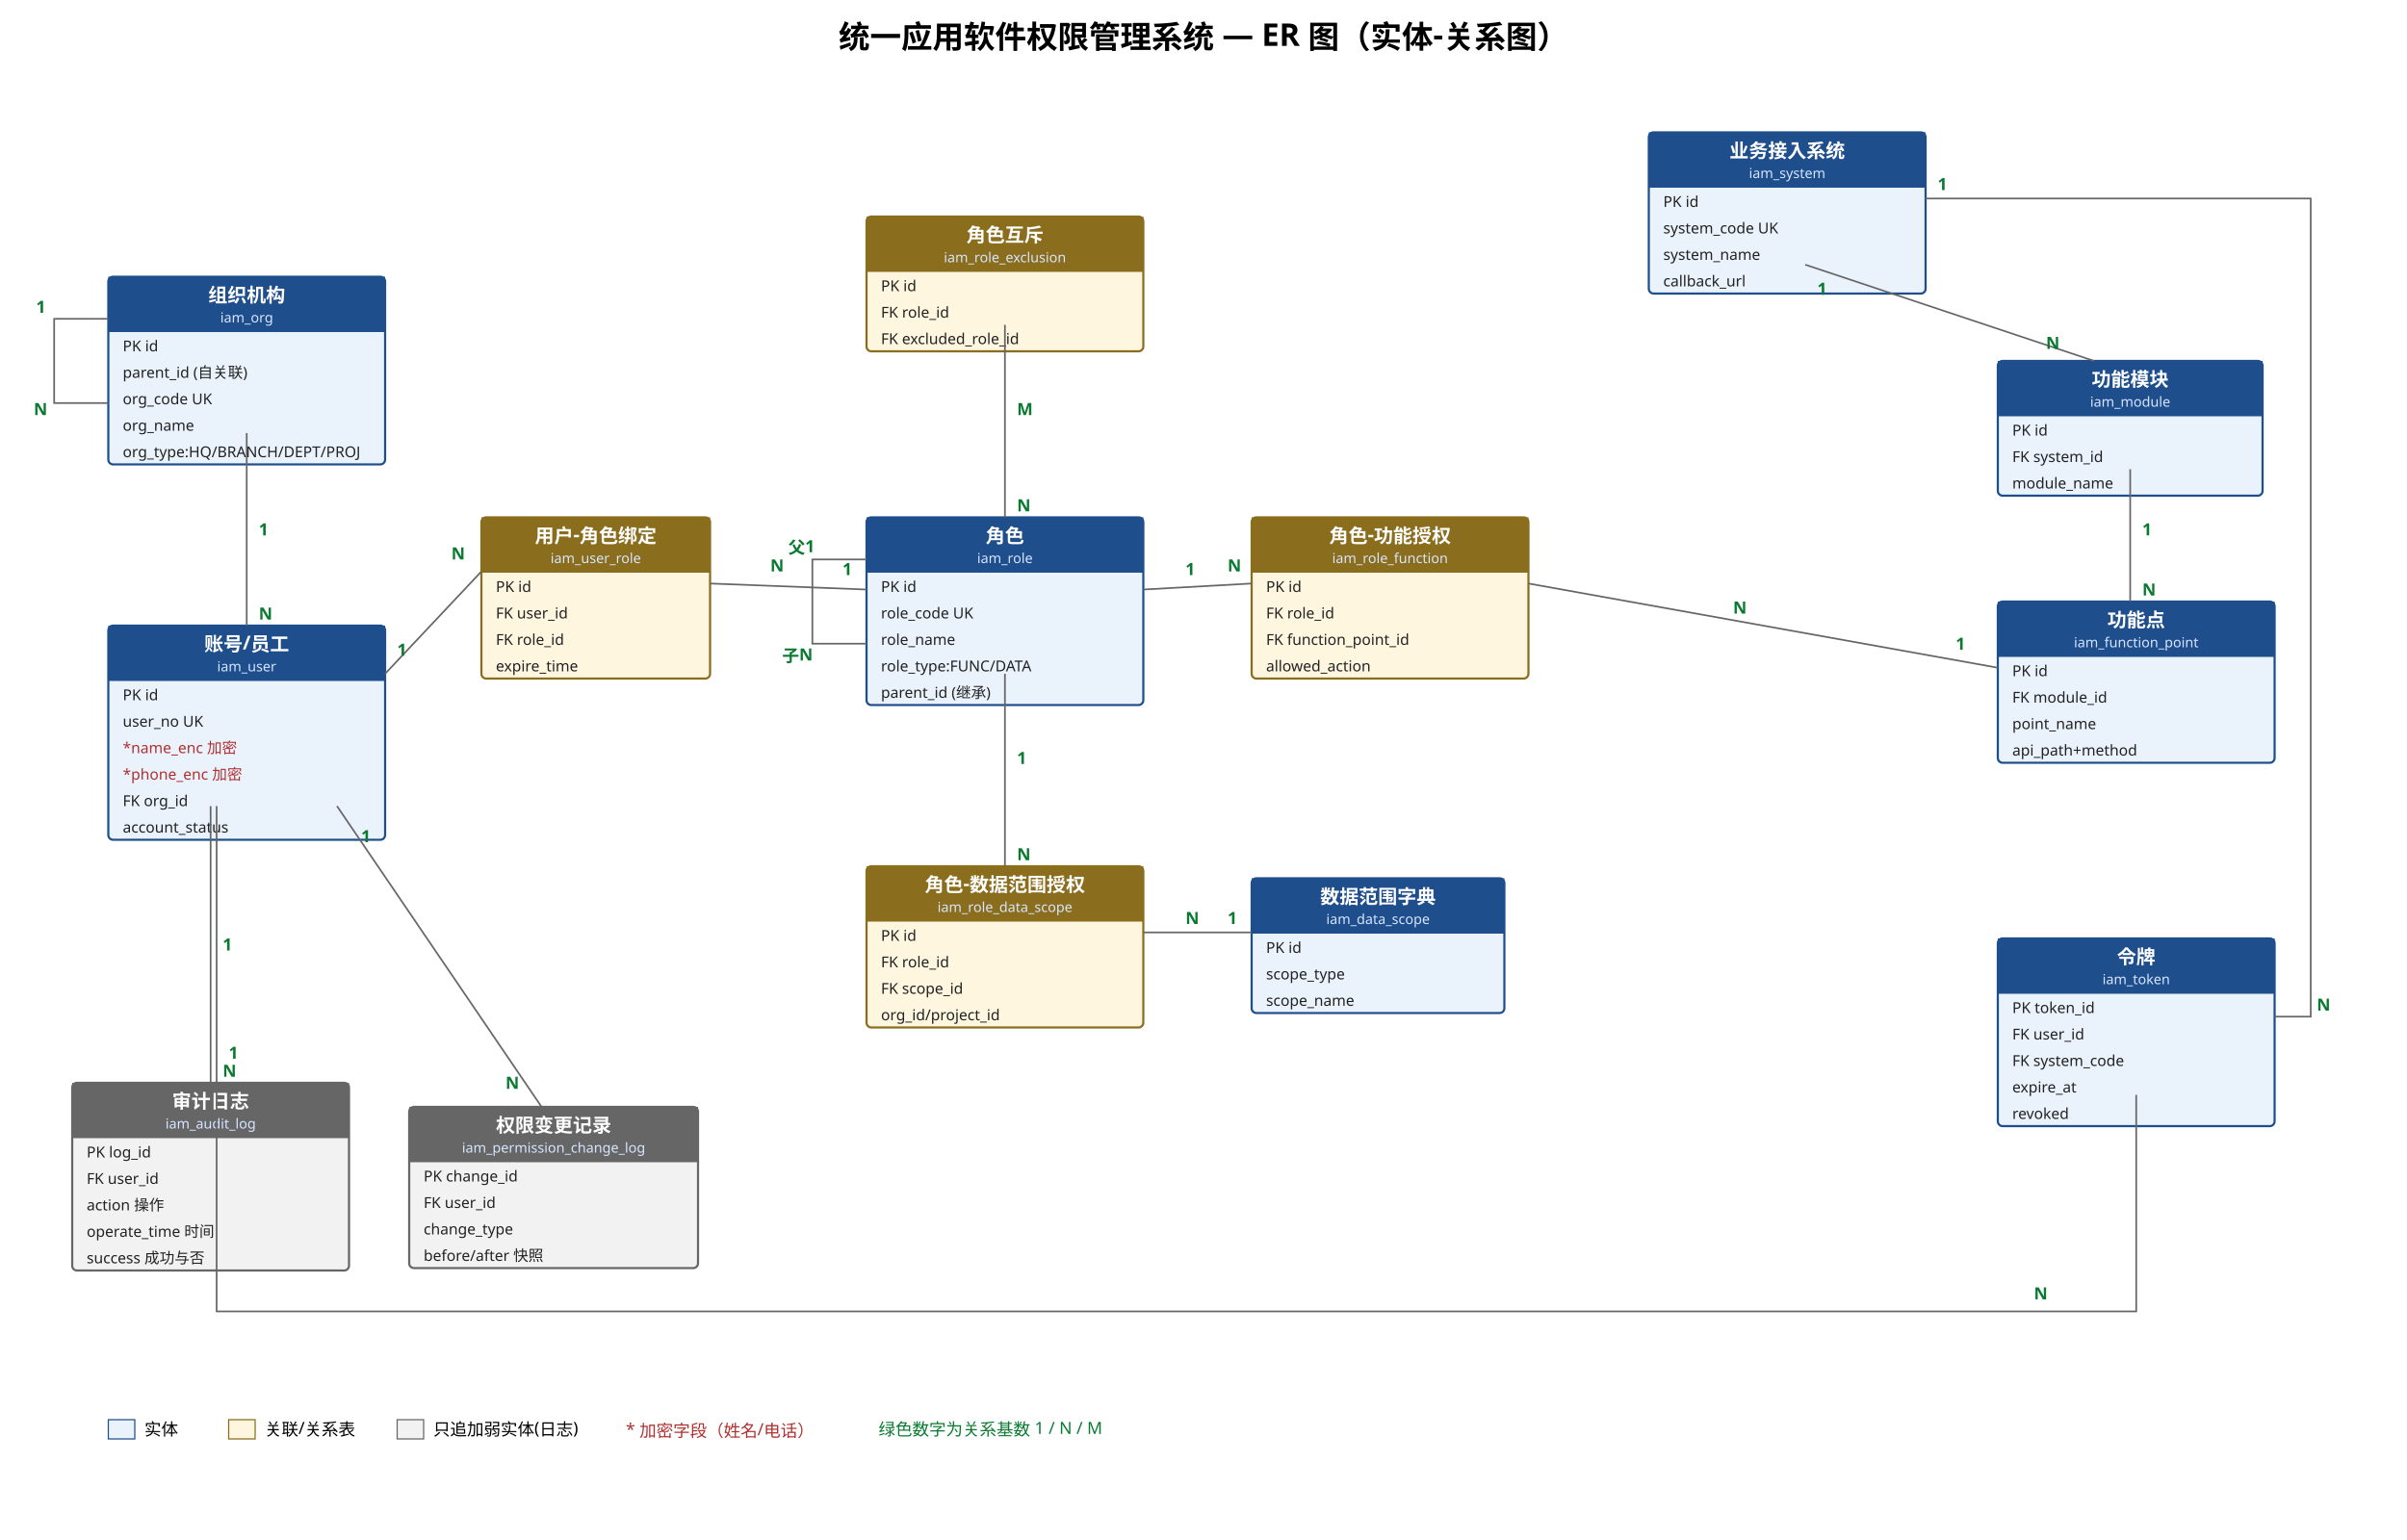
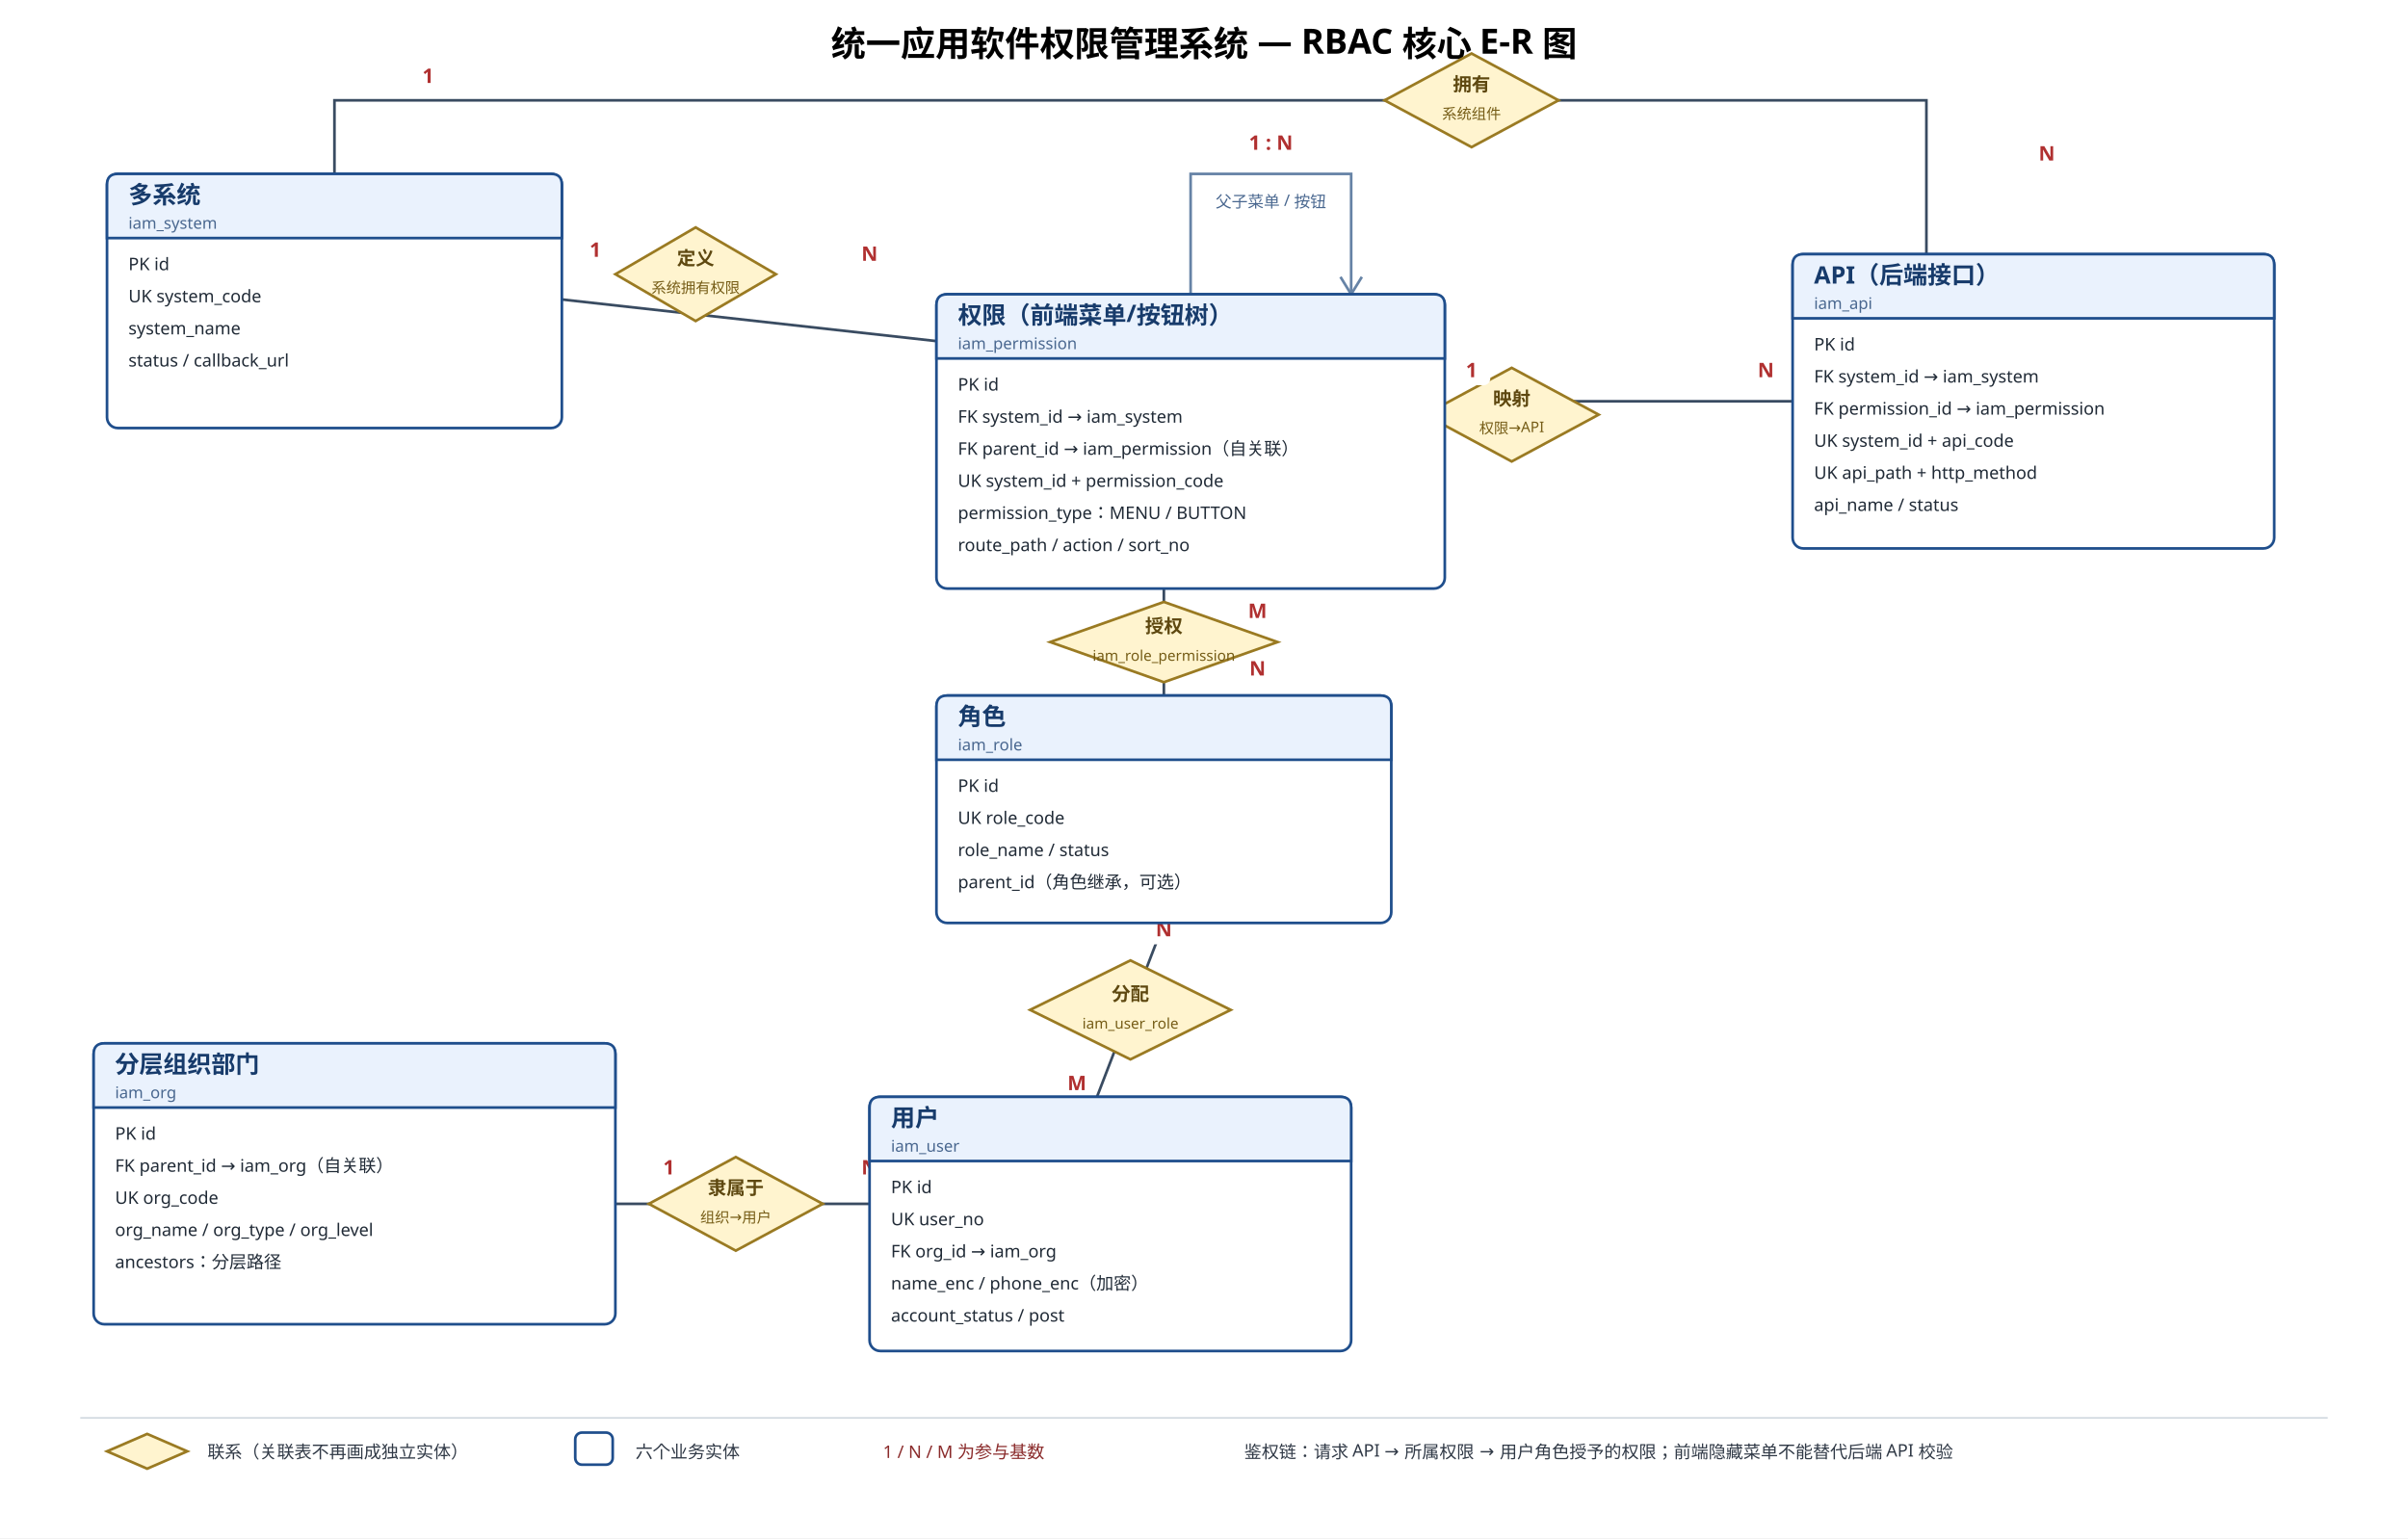
- <svg xmlns="http://www.w3.org/2000/svg" width="2000" height="1280" viewBox="0 0 2000 1280" font-family="Microsoft YaHei,SimHei,sans-serif">
-   <rect width="2000" height="1280" fill="#ffffff" />
-   <text x="1000" y="40" text-anchor="middle" font-size="26" font-weight="bold">统一应用软件权限管理系统 — ER 图（实体-关系图）</text>
-   <rect x="90" y="230" width="230" height="156" rx="4" fill="#eaf2fc" stroke="#1f4e8c" stroke-width="1.8" />
-   <rect x="90" y="230" width="230" height="46" fill="#1f4e8c" />
-   <text x="205.0" y="251" text-anchor="middle" font-size="16" font-weight="bold" fill="#ffffff">组织机构</text>
-   <text x="205.0" y="268" text-anchor="middle" font-size="11.5" fill="#d7e6ff">iam_org</text>
-   <text x="102" y="292" font-size="12.5" fill="#222">PK id</text>
-   <text x="102" y="314" font-size="12.5" fill="#222">parent_id (自关联)</text>
-   <text x="102" y="336" font-size="12.5" fill="#222">org_code UK</text>
-   <text x="102" y="358" font-size="12.5" fill="#222">org_name</text>
-   <text x="102" y="380" font-size="12.5" fill="#222">org_type:HQ/BRANCH/DEPT/PROJ</text>
-   <rect x="90" y="520" width="230" height="178" rx="4" fill="#eaf2fc" stroke="#1f4e8c" stroke-width="1.8" />
-   <rect x="90" y="520" width="230" height="46" fill="#1f4e8c" />
-   <text x="205.0" y="541" text-anchor="middle" font-size="16" font-weight="bold" fill="#ffffff">账号/员工</text>
-   <text x="205.0" y="558" text-anchor="middle" font-size="11.5" fill="#d7e6ff">iam_user</text>
-   <text x="102" y="582" font-size="12.5" fill="#222">PK id</text>
-   <text x="102" y="604" font-size="12.5" fill="#222">user_no UK</text>
-   <text x="102" y="626" font-size="12.5" fill="#b03030">*name_enc 加密</text>
-   <text x="102" y="648" font-size="12.5" fill="#b03030">*phone_enc 加密</text>
-   <text x="102" y="670" font-size="12.5" fill="#222">FK org_id</text>
-   <text x="102" y="692" font-size="12.5" fill="#222">account_status</text>
-   <rect x="60" y="900" width="230" height="156" rx="4" fill="#f2f2f2" stroke="#666" stroke-width="1.8" />
-   <rect x="60" y="900" width="230" height="46" fill="#666" />
-   <text x="175.0" y="921" text-anchor="middle" font-size="16" font-weight="bold" fill="#ffffff">审计日志</text>
-   <text x="175.0" y="938" text-anchor="middle" font-size="11.5" fill="#d7e6ff">iam_audit_log</text>
-   <text x="72" y="962" font-size="12.5" fill="#222">PK log_id</text>
-   <text x="72" y="984" font-size="12.5" fill="#222">FK user_id</text>
-   <text x="72" y="1006" font-size="12.5" fill="#222">action 操作</text>
-   <text x="72" y="1028" font-size="12.5" fill="#222">operate_time 时间</text>
-   <text x="72" y="1050" font-size="12.5" fill="#222">success 成功与否</text>
-   <rect x="340" y="920" width="240" height="134" rx="4" fill="#f2f2f2" stroke="#666" stroke-width="1.8" />
-   <rect x="340" y="920" width="240" height="46" fill="#666" />
-   <text x="460.0" y="941" text-anchor="middle" font-size="16" font-weight="bold" fill="#ffffff">权限变更记录</text>
-   <text x="460.0" y="958" text-anchor="middle" font-size="11.5" fill="#d7e6ff">iam_permission_change_log</text>
-   <text x="352" y="982" font-size="12.5" fill="#222">PK change_id</text>
-   <text x="352" y="1004" font-size="12.5" fill="#222">FK user_id</text>
-   <text x="352" y="1026" font-size="12.5" fill="#222">change_type</text>
-   <text x="352" y="1048" font-size="12.5" fill="#222">before/after 快照</text>
-   <rect x="400" y="430" width="190" height="134" rx="4" fill="#fff6e0" stroke="#8a6d1d" stroke-width="1.8" />
-   <rect x="400" y="430" width="190" height="46" fill="#8a6d1d" />
-   <text x="495.0" y="451" text-anchor="middle" font-size="16" font-weight="bold" fill="#ffffff">用户-角色绑定</text>
-   <text x="495.0" y="468" text-anchor="middle" font-size="11.5" fill="#d7e6ff">iam_user_role</text>
-   <text x="412" y="492" font-size="12.5" fill="#222">PK id</text>
-   <text x="412" y="514" font-size="12.5" fill="#222">FK user_id</text>
-   <text x="412" y="536" font-size="12.5" fill="#222">FK role_id</text>
-   <text x="412" y="558" font-size="12.5" fill="#222">expire_time</text>
-   <rect x="720" y="430" width="230" height="156" rx="4" fill="#eaf2fc" stroke="#1f4e8c" stroke-width="1.8" />
-   <rect x="720" y="430" width="230" height="46" fill="#1f4e8c" />
-   <text x="835.0" y="451" text-anchor="middle" font-size="16" font-weight="bold" fill="#ffffff">角色</text>
-   <text x="835.0" y="468" text-anchor="middle" font-size="11.5" fill="#d7e6ff">iam_role</text>
-   <text x="732" y="492" font-size="12.5" fill="#222">PK id</text>
-   <text x="732" y="514" font-size="12.5" fill="#222">role_code UK</text>
-   <text x="732" y="536" font-size="12.5" fill="#222">role_name</text>
-   <text x="732" y="558" font-size="12.5" fill="#222">role_type:FUNC/DATA</text>
-   <text x="732" y="580" font-size="12.5" fill="#222">parent_id (继承)</text>
-   <rect x="720" y="180" width="230" height="112" rx="4" fill="#fff6e0" stroke="#8a6d1d" stroke-width="1.8" />
-   <rect x="720" y="180" width="230" height="46" fill="#8a6d1d" />
-   <text x="835.0" y="201" text-anchor="middle" font-size="16" font-weight="bold" fill="#ffffff">角色互斥</text>
-   <text x="835.0" y="218" text-anchor="middle" font-size="11.5" fill="#d7e6ff">iam_role_exclusion</text>
-   <text x="732" y="242" font-size="12.5" fill="#222">PK id</text>
-   <text x="732" y="264" font-size="12.5" fill="#222">FK role_id</text>
-   <text x="732" y="286" font-size="12.5" fill="#222">FK excluded_role_id</text>
-   <rect x="1040" y="430" width="230" height="134" rx="4" fill="#fff6e0" stroke="#8a6d1d" stroke-width="1.8" />
-   <rect x="1040" y="430" width="230" height="46" fill="#8a6d1d" />
-   <text x="1155.0" y="451" text-anchor="middle" font-size="16" font-weight="bold" fill="#ffffff">角色-功能授权</text>
-   <text x="1155.0" y="468" text-anchor="middle" font-size="11.5" fill="#d7e6ff">iam_role_function</text>
-   <text x="1052" y="492" font-size="12.5" fill="#222">PK id</text>
-   <text x="1052" y="514" font-size="12.5" fill="#222">FK role_id</text>
-   <text x="1052" y="536" font-size="12.5" fill="#222">FK function_point_id</text>
-   <text x="1052" y="558" font-size="12.5" fill="#222">allowed_action</text>
-   <rect x="720" y="720" width="230" height="134" rx="4" fill="#fff6e0" stroke="#8a6d1d" stroke-width="1.8" />
-   <rect x="720" y="720" width="230" height="46" fill="#8a6d1d" />
-   <text x="835.0" y="741" text-anchor="middle" font-size="16" font-weight="bold" fill="#ffffff">角色-数据范围授权</text>
-   <text x="835.0" y="758" text-anchor="middle" font-size="11.5" fill="#d7e6ff">iam_role_data_scope</text>
-   <text x="732" y="782" font-size="12.5" fill="#222">PK id</text>
-   <text x="732" y="804" font-size="12.5" fill="#222">FK role_id</text>
-   <text x="732" y="826" font-size="12.5" fill="#222">FK scope_id</text>
-   <text x="732" y="848" font-size="12.5" fill="#222">org_id/project_id</text>
-   <rect x="1040" y="730" width="210" height="112" rx="4" fill="#eaf2fc" stroke="#1f4e8c" stroke-width="1.8" />
-   <rect x="1040" y="730" width="210" height="46" fill="#1f4e8c" />
-   <text x="1145.0" y="751" text-anchor="middle" font-size="16" font-weight="bold" fill="#ffffff">数据范围字典</text>
-   <text x="1145.0" y="768" text-anchor="middle" font-size="11.5" fill="#d7e6ff">iam_data_scope</text>
-   <text x="1052" y="792" font-size="12.5" fill="#222">PK id</text>
-   <text x="1052" y="814" font-size="12.5" fill="#222">scope_type</text>
-   <text x="1052" y="836" font-size="12.5" fill="#222">scope_name</text>
-   <rect x="1370" y="110" width="230" height="134" rx="4" fill="#eaf2fc" stroke="#1f4e8c" stroke-width="1.8" />
-   <rect x="1370" y="110" width="230" height="46" fill="#1f4e8c" />
-   <text x="1485.0" y="131" text-anchor="middle" font-size="16" font-weight="bold" fill="#ffffff">业务接入系统</text>
-   <text x="1485.0" y="148" text-anchor="middle" font-size="11.5" fill="#d7e6ff">iam_system</text>
-   <text x="1382" y="172" font-size="12.5" fill="#222">PK id</text>
-   <text x="1382" y="194" font-size="12.5" fill="#222">system_code UK</text>
-   <text x="1382" y="216" font-size="12.5" fill="#222">system_name</text>
-   <text x="1382" y="238" font-size="12.5" fill="#222">callback_url</text>
-   <rect x="1660" y="300" width="220" height="112" rx="4" fill="#eaf2fc" stroke="#1f4e8c" stroke-width="1.8" />
-   <rect x="1660" y="300" width="220" height="46" fill="#1f4e8c" />
-   <text x="1770.0" y="321" text-anchor="middle" font-size="16" font-weight="bold" fill="#ffffff">功能模块</text>
-   <text x="1770.0" y="338" text-anchor="middle" font-size="11.5" fill="#d7e6ff">iam_module</text>
-   <text x="1672" y="362" font-size="12.5" fill="#222">PK id</text>
-   <text x="1672" y="384" font-size="12.5" fill="#222">FK system_id</text>
-   <text x="1672" y="406" font-size="12.5" fill="#222">module_name</text>
-   <rect x="1660" y="500" width="230" height="134" rx="4" fill="#eaf2fc" stroke="#1f4e8c" stroke-width="1.8" />
-   <rect x="1660" y="500" width="230" height="46" fill="#1f4e8c" />
-   <text x="1775.0" y="521" text-anchor="middle" font-size="16" font-weight="bold" fill="#ffffff">功能点</text>
-   <text x="1775.0" y="538" text-anchor="middle" font-size="11.5" fill="#d7e6ff">iam_function_point</text>
-   <text x="1672" y="562" font-size="12.5" fill="#222">PK id</text>
-   <text x="1672" y="584" font-size="12.5" fill="#222">FK module_id</text>
-   <text x="1672" y="606" font-size="12.5" fill="#222">point_name</text>
-   <text x="1672" y="628" font-size="12.5" fill="#222">api_path+method</text>
-   <rect x="1660" y="780" width="230" height="156" rx="4" fill="#eaf2fc" stroke="#1f4e8c" stroke-width="1.8" />
-   <rect x="1660" y="780" width="230" height="46" fill="#1f4e8c" />
-   <text x="1775.0" y="801" text-anchor="middle" font-size="16" font-weight="bold" fill="#ffffff">令牌</text>
-   <text x="1775.0" y="818" text-anchor="middle" font-size="11.5" fill="#d7e6ff">iam_token</text>
-   <text x="1672" y="842" font-size="12.5" fill="#222">PK token_id</text>
-   <text x="1672" y="864" font-size="12.5" fill="#222">FK user_id</text>
-   <text x="1672" y="886" font-size="12.5" fill="#222">FK system_code</text>
-   <text x="1672" y="908" font-size="12.5" fill="#222">expire_at</text>
-   <text x="1672" y="930" font-size="12.5" fill="#222">revoked</text>
-   <path d="M90,265 L45,265 L45,335 L90,335" fill="none" stroke="#666" stroke-width="1.4" />
-   <text x="30" y="260" font-size="14" font-weight="bold" fill="#0a7a30">1</text>
-   <text x="28" y="345" font-size="14" font-weight="bold" fill="#0a7a30">N</text>
-   <line x1="205" y1="360" x2="205" y2="520" stroke="#666" stroke-width="1.4" />
-   <text x="215" y="445" font-size="14" font-weight="bold" fill="#0a7a30">1</text>
-   <text x="215" y="515" font-size="14" font-weight="bold" fill="#0a7a30">N</text>
-   <line x1="320" y1="560" x2="400" y2="475" stroke="#666" stroke-width="1.4" />
-   <text x="330" y="545" font-size="14" font-weight="bold" fill="#0a7a30">1</text>
-   <text x="375" y="465" font-size="14" font-weight="bold" fill="#0a7a30">N</text>
-   <line x1="590" y1="485" x2="720" y2="490" stroke="#666" stroke-width="1.4" />
-   <text x="640" y="475" font-size="14" font-weight="bold" fill="#0a7a30">N</text>
-   <text x="700" y="478" font-size="14" font-weight="bold" fill="#0a7a30">1</text>
-   <path d="M720,465 L675,465 L675,535 L720,535" fill="none" stroke="#666" stroke-width="1.4" />
-   <text x="655" y="460" font-size="14" font-weight="bold" fill="#0a7a30">父1</text>
-   <text x="650" y="550" font-size="14" font-weight="bold" fill="#0a7a30">子N</text>
-   <line x1="835" y1="270" x2="835" y2="430" stroke="#666" stroke-width="1.4" />
-   <text x="845" y="345" font-size="14" font-weight="bold" fill="#0a7a30">M</text>
-   <text x="845" y="425" font-size="14" font-weight="bold" fill="#0a7a30">N</text>
-   <line x1="950" y1="490" x2="1040" y2="485" stroke="#666" stroke-width="1.4" />
-   <text x="985" y="478" font-size="14" font-weight="bold" fill="#0a7a30">1</text>
-   <text x="1020" y="475" font-size="14" font-weight="bold" fill="#0a7a30">N</text>
-   <line x1="1270" y1="485" x2="1660" y2="555" stroke="#666" stroke-width="1.4" />
-   <text x="1440" y="510" font-size="14" font-weight="bold" fill="#0a7a30">N</text>
-   <text x="1625" y="540" font-size="14" font-weight="bold" fill="#0a7a30">1</text>
-   <line x1="835" y1="560" x2="835" y2="720" stroke="#666" stroke-width="1.4" />
-   <text x="845" y="635" font-size="14" font-weight="bold" fill="#0a7a30">1</text>
-   <text x="845" y="715" font-size="14" font-weight="bold" fill="#0a7a30">N</text>
-   <line x1="950" y1="775" x2="1040" y2="775" stroke="#666" stroke-width="1.4" />
-   <text x="985" y="768" font-size="14" font-weight="bold" fill="#0a7a30">N</text>
-   <text x="1020" y="768" font-size="14" font-weight="bold" fill="#0a7a30">1</text>
-   <line x1="1500" y1="220" x2="1740" y2="300" stroke="#666" stroke-width="1.4" />
-   <text x="1510" y="245" font-size="14" font-weight="bold" fill="#0a7a30">1</text>
-   <text x="1700" y="290" font-size="14" font-weight="bold" fill="#0a7a30">N</text>
-   <line x1="1770" y1="390" x2="1770" y2="500" stroke="#666" stroke-width="1.4" />
-   <text x="1780" y="445" font-size="14" font-weight="bold" fill="#0a7a30">1</text>
-   <text x="1780" y="495" font-size="14" font-weight="bold" fill="#0a7a30">N</text>
-   <path d="M1600,165 L1920,165 L1920,845 L1890,845" fill="none" stroke="#666" stroke-width="1.4" />
-   <text x="1610" y="158" font-size="14" font-weight="bold" fill="#0a7a30">1</text>
-   <text x="1925" y="840" font-size="14" font-weight="bold" fill="#0a7a30">N</text>
-   <path d="M180,670 L180,1090 L1775,1090 L1775,910" fill="none" stroke="#666" stroke-width="1.4" />
-   <text x="190" y="880" font-size="14" font-weight="bold" fill="#0a7a30">1</text>
-   <text x="1690" y="1080" font-size="14" font-weight="bold" fill="#0a7a30">N</text>
-   <line x1="175" y1="670" x2="175" y2="900" stroke="#666" stroke-width="1.4" />
-   <text x="185" y="790" font-size="14" font-weight="bold" fill="#0a7a30">1</text>
-   <text x="185" y="895" font-size="14" font-weight="bold" fill="#0a7a30">N</text>
-   <line x1="280" y1="670" x2="450" y2="920" stroke="#666" stroke-width="1.4" />
-   <text x="300" y="700" font-size="14" font-weight="bold" fill="#0a7a30">1</text>
-   <text x="420" y="905" font-size="14" font-weight="bold" fill="#0a7a30">N</text>
-   <rect x="90" y="1180" width="22" height="16" fill="#eaf2fc" stroke="#1f4e8c" />
-   <text x="120" y="1193" font-size="14">实体</text>
-   <rect x="190" y="1180" width="22" height="16" fill="#fff6e0" stroke="#8a6d1d" />
-   <text x="220" y="1193" font-size="14">关联/关系表</text>
-   <rect x="330" y="1180" width="22" height="16" fill="#f2f2f2" stroke="#666" />
-   <text x="360" y="1193" font-size="14">只追加弱实体(日志)</text>
-   <text x="520" y="1193" font-size="14" fill="#b03030">* 加密字段（姓名/电话）</text>
-   <text x="730" y="1193" font-size="14" fill="#0a7a30">绿色数字为关系基数 1 / N / M</text>
+ <svg xmlns="http://www.w3.org/2000/svg" width="1800" height="1150" viewBox="0 0 1800 1150" font-family="PingFang SC,Microsoft YaHei,SimHei,sans-serif">
+   <defs>
+     <marker id="arr" markerWidth="10" markerHeight="10" refX="8" refY="3" orient="auto" markerUnits="strokeWidth">
+       <path d="M0,0 L8,3 L0,6 Z" fill="#333" />
+     </marker>
+     <marker id="arrb" markerWidth="10" markerHeight="10" refX="8" refY="3" orient="auto" markerUnits="strokeWidth">
+       <path d="M0,0 L8,3 L0,6 Z" fill="#1f4e8c" />
+     </marker>
+   </defs>
+   <rect width="1800" height="1150" fill="#ffffff" />
+   <text x="900.0" y="42" text-anchor="middle" font-size="26" font-weight="bold">统一应用软件权限管理系统 — RBAC 核心 E-R 图</text>
+   <path d="M250,205 L700,255" fill="none" stroke="#394b61" stroke-width="2" />
+   <polygon points="520,170.0 580.0,205 520,240.0 460.0,205" fill="#fff4cf" stroke="#9a7a22" stroke-width="2" />
+   <text x="520" y="198" text-anchor="middle" font-size="14" font-weight="bold" fill="#5e4810">定义</text>
+   <text x="520" y="219" text-anchor="middle" font-size="11" fill="#755c16">系统拥有权限</text>
+   <rect x="431" y="178" width="28" height="20" rx="5" fill="#fff" stroke="none" />
+   <text x="445" y="192" text-anchor="middle" font-size="15" font-weight="bold" fill="#b03030">1</text>
+   <rect x="636" y="181" width="28" height="20" rx="5" fill="#fff" stroke="none" />
+   <text x="650" y="195" text-anchor="middle" font-size="15" font-weight="bold" fill="#b03030">N</text>
+   <path d="M250,150 L250,75 L1440,75 L1440,190" fill="none" stroke="#394b61" stroke-width="2" />
+   <polygon points="1100,40.0 1165.0,75 1100,110.0 1035.0,75" fill="#fff4cf" stroke="#9a7a22" stroke-width="2" />
+   <text x="1100" y="68" text-anchor="middle" font-size="14" font-weight="bold" fill="#5e4810">拥有</text>
+   <text x="1100" y="89" text-anchor="middle" font-size="11" fill="#755c16">系统组件</text>
+   <rect x="306" y="48" width="28" height="20" rx="5" fill="#fff" stroke="none" />
+   <text x="320" y="62" text-anchor="middle" font-size="15" font-weight="bold" fill="#b03030">1</text>
+   <rect x="1516" y="106" width="28" height="20" rx="5" fill="#fff" stroke="none" />
+   <text x="1530" y="120" text-anchor="middle" font-size="15" font-weight="bold" fill="#b03030">N</text>
+   <path d="M1080,310 L1130,310 L1130,300 L1340,300" fill="none" stroke="#394b61" stroke-width="2" />
+   <polygon points="1130,275.0 1195.0,310 1130,345.0 1065.0,310" fill="#fff4cf" stroke="#9a7a22" stroke-width="2" />
+   <text x="1130" y="303" text-anchor="middle" font-size="14" font-weight="bold" fill="#5e4810">映射</text>
+   <text x="1130" y="324" text-anchor="middle" font-size="11" fill="#755c16">权限→API</text>
+   <rect x="1086" y="268" width="28" height="20" rx="5" fill="#fff" stroke="none" />
+   <text x="1100" y="282" text-anchor="middle" font-size="15" font-weight="bold" fill="#b03030">1</text>
+   <rect x="1306" y="268" width="28" height="20" rx="5" fill="#fff" stroke="none" />
+   <text x="1320" y="282" text-anchor="middle" font-size="15" font-weight="bold" fill="#b03030">N</text>
+   <path d="M890,220 L890,130 L1010,130 L1010,220" fill="none" stroke="#6683a6" stroke-width="2" />
+   <path d="M1010,220 l-8,-13 M1010,220 l8,-13" fill="none" stroke="#6683a6" stroke-width="2" />
+   <rect x="936" y="98" width="28" height="20" rx="5" fill="#fff" stroke="none" />
+   <text x="950" y="112" text-anchor="middle" font-size="15" font-weight="bold" fill="#b03030">1 : N</text>
+   <text x="950" y="155" text-anchor="middle" font-size="12" fill="#49678f">父子菜单 / 按钮</text>
+   <path d="M870,360 L870,440 L870,520" fill="none" stroke="#394b61" stroke-width="2" />
+   <polygon points="870,450.0 955.0,480 870,510.0 785.0,480" fill="#fff4cf" stroke="#9a7a22" stroke-width="2" />
+   <text x="870" y="473" text-anchor="middle" font-size="14" font-weight="bold" fill="#5e4810">授权</text>
+   <text x="870" y="494" text-anchor="middle" font-size="11" fill="#755c16">iam_role_permission</text>
+   <rect x="926" y="448" width="28" height="20" rx="5" fill="#fff" stroke="none" />
+   <text x="940" y="462" text-anchor="middle" font-size="15" font-weight="bold" fill="#b03030">M</text>
+   <rect x="926" y="491" width="28" height="20" rx="5" fill="#fff" stroke="none" />
+   <text x="940" y="505" text-anchor="middle" font-size="15" font-weight="bold" fill="#b03030">N</text>
+   <path d="M820,820 L870,690" fill="none" stroke="#394b61" stroke-width="2" />
+   <polygon points="845,718.0 920.0,755 845,792.0 770.0,755" fill="#fff4cf" stroke="#9a7a22" stroke-width="2" />
+   <text x="845" y="748" text-anchor="middle" font-size="14" font-weight="bold" fill="#5e4810">分配</text>
+   <text x="845" y="769" text-anchor="middle" font-size="11" fill="#755c16">iam_user_role</text>
+   <rect x="791" y="801" width="28" height="20" rx="5" fill="#fff" stroke="none" />
+   <text x="805" y="815" text-anchor="middle" font-size="15" font-weight="bold" fill="#b03030">M</text>
+   <rect x="856" y="686" width="28" height="20" rx="5" fill="#fff" stroke="none" />
+   <text x="870" y="700" text-anchor="middle" font-size="15" font-weight="bold" fill="#b03030">N</text>
+   <path d="M460,900 L650,900" fill="none" stroke="#394b61" stroke-width="2" />
+   <polygon points="550,865.0 615.0,900 550,935.0 485.0,900" fill="#fff4cf" stroke="#9a7a22" stroke-width="2" />
+   <text x="550" y="893" text-anchor="middle" font-size="14" font-weight="bold" fill="#5e4810">隶属于</text>
+   <text x="550" y="914" text-anchor="middle" font-size="11" fill="#755c16">组织→用户</text>
+   <rect x="486" y="864" width="28" height="20" rx="5" fill="#fff" stroke="none" />
+   <text x="500" y="878" text-anchor="middle" font-size="15" font-weight="bold" fill="#b03030">1</text>
+   <rect x="636" y="864" width="28" height="20" rx="5" fill="#fff" stroke="none" />
+   <text x="650" y="878" text-anchor="middle" font-size="15" font-weight="bold" fill="#b03030">N</text>
+   <rect x="80" y="130" width="340" height="190" rx="8" fill="#fff" stroke="#1f4e8c" stroke-width="2" />
+   <path d="M88,130 H412 Q420,130 420,138 V178 H80 V138 Q80,130 88,130 Z" fill="#eaf2fd" stroke="#1f4e8c" stroke-width="2" />
+   <text x="96" y="152" font-size="18" font-weight="bold" fill="#173b6b">多系统</text>
+   <text x="96" y="171" font-size="12" fill="#49678f">iam_system</text>
+   <text x="96" y="202" font-size="13" fill="#202a36">PK  id</text>
+   <text x="96" y="226" font-size="13" fill="#202a36">UK  system_code</text>
+   <text x="96" y="250" font-size="13" fill="#202a36">     system_name</text>
+   <text x="96" y="274" font-size="13" fill="#202a36">     status / callback_url</text>
+   <rect x="700" y="220" width="380" height="220" rx="8" fill="#fff" stroke="#1f4e8c" stroke-width="2" />
+   <path d="M708,220 H1072 Q1080,220 1080,228 V268 H700 V228 Q700,220 708,220 Z" fill="#eaf2fd" stroke="#1f4e8c" stroke-width="2" />
+   <text x="716" y="242" font-size="18" font-weight="bold" fill="#173b6b">权限（前端菜单/按钮树）</text>
+   <text x="716" y="261" font-size="12" fill="#49678f">iam_permission</text>
+   <text x="716" y="292" font-size="13" fill="#202a36">PK  id</text>
+   <text x="716" y="316" font-size="13" fill="#202a36">FK  system_id  → iam_system</text>
+   <text x="716" y="340" font-size="13" fill="#202a36">FK  parent_id  → iam_permission（自关联）</text>
+   <text x="716" y="364" font-size="13" fill="#202a36">UK  system_id + permission_code</text>
+   <text x="716" y="388" font-size="13" fill="#202a36">     permission_type：MENU / BUTTON</text>
+   <text x="716" y="412" font-size="13" fill="#202a36">     route_path / action / sort_no</text>
+   <rect x="1340" y="190" width="360" height="220" rx="8" fill="#fff" stroke="#1f4e8c" stroke-width="2" />
+   <path d="M1348,190 H1692 Q1700,190 1700,198 V238 H1340 V198 Q1340,190 1348,190 Z" fill="#eaf2fd" stroke="#1f4e8c" stroke-width="2" />
+   <text x="1356" y="212" font-size="18" font-weight="bold" fill="#173b6b">API（后端接口）</text>
+   <text x="1356" y="231" font-size="12" fill="#49678f">iam_api</text>
+   <text x="1356" y="262" font-size="13" fill="#202a36">PK  id</text>
+   <text x="1356" y="286" font-size="13" fill="#202a36">FK  system_id    → iam_system</text>
+   <text x="1356" y="310" font-size="13" fill="#202a36">FK  permission_id → iam_permission</text>
+   <text x="1356" y="334" font-size="13" fill="#202a36">UK  system_id + api_code</text>
+   <text x="1356" y="358" font-size="13" fill="#202a36">UK  api_path + http_method</text>
+   <text x="1356" y="382" font-size="13" fill="#202a36">     api_name / status</text>
+   <rect x="700" y="520" width="340" height="170" rx="8" fill="#fff" stroke="#1f4e8c" stroke-width="2" />
+   <path d="M708,520 H1032 Q1040,520 1040,528 V568 H700 V528 Q700,520 708,520 Z" fill="#eaf2fd" stroke="#1f4e8c" stroke-width="2" />
+   <text x="716" y="542" font-size="18" font-weight="bold" fill="#173b6b">角色</text>
+   <text x="716" y="561" font-size="12" fill="#49678f">iam_role</text>
+   <text x="716" y="592" font-size="13" fill="#202a36">PK  id</text>
+   <text x="716" y="616" font-size="13" fill="#202a36">UK  role_code</text>
+   <text x="716" y="640" font-size="13" fill="#202a36">     role_name / status</text>
+   <text x="716" y="664" font-size="13" fill="#202a36">     parent_id（角色继承，可选）</text>
+   <rect x="70" y="780" width="390" height="210" rx="8" fill="#fff" stroke="#1f4e8c" stroke-width="2" />
+   <path d="M78,780 H452 Q460,780 460,788 V828 H70 V788 Q70,780 78,780 Z" fill="#eaf2fd" stroke="#1f4e8c" stroke-width="2" />
+   <text x="86" y="802" font-size="18" font-weight="bold" fill="#173b6b">分层组织部门</text>
+   <text x="86" y="821" font-size="12" fill="#49678f">iam_org</text>
+   <text x="86" y="852" font-size="13" fill="#202a36">PK  id</text>
+   <text x="86" y="876" font-size="13" fill="#202a36">FK  parent_id → iam_org（自关联）</text>
+   <text x="86" y="900" font-size="13" fill="#202a36">UK  org_code</text>
+   <text x="86" y="924" font-size="13" fill="#202a36">     org_name / org_type / org_level</text>
+   <text x="86" y="948" font-size="13" fill="#202a36">     ancestors：分层路径</text>
+   <rect x="650" y="820" width="360" height="190" rx="8" fill="#fff" stroke="#1f4e8c" stroke-width="2" />
+   <path d="M658,820 H1002 Q1010,820 1010,828 V868 H650 V828 Q650,820 658,820 Z" fill="#eaf2fd" stroke="#1f4e8c" stroke-width="2" />
+   <text x="666" y="842" font-size="18" font-weight="bold" fill="#173b6b">用户</text>
+   <text x="666" y="861" font-size="12" fill="#49678f">iam_user</text>
+   <text x="666" y="892" font-size="13" fill="#202a36">PK  id</text>
+   <text x="666" y="916" font-size="13" fill="#202a36">UK  user_no</text>
+   <text x="666" y="940" font-size="13" fill="#202a36">FK  org_id → iam_org</text>
+   <text x="666" y="964" font-size="13" fill="#202a36">     name_enc / phone_enc（加密）</text>
+   <text x="666" y="988" font-size="13" fill="#202a36">     account_status / post</text>
+   <line x1="60" y1="1060" x2="1740" y2="1060" stroke="#c9d1da" stroke-width="1" />
+   <polygon points="80,1085 110,1072 140,1085 110,1098" fill="#fff4cf" stroke="#9a7a22" stroke-width="2" />
+   <text x="155" y="1090" font-size="13" fill="#303946">联系（关联表不再画成独立实体）</text>
+   <rect x="430" y="1071" width="28" height="24" rx="5" fill="#fff" stroke="#1f4e8c" stroke-width="2" />
+   <text x="475" y="1090" font-size="13" fill="#303946">六个业务实体</text>
+   <text x="660" y="1090" font-size="13" fill="#8a2b2b">1 / N / M 为参与基数</text>
+   <text x="930" y="1090" font-size="13" fill="#303946">鉴权链：请求 API → 所属权限 → 用户角色授予的权限；前端隐藏菜单不能替代后端 API 校验</text>
</svg>
